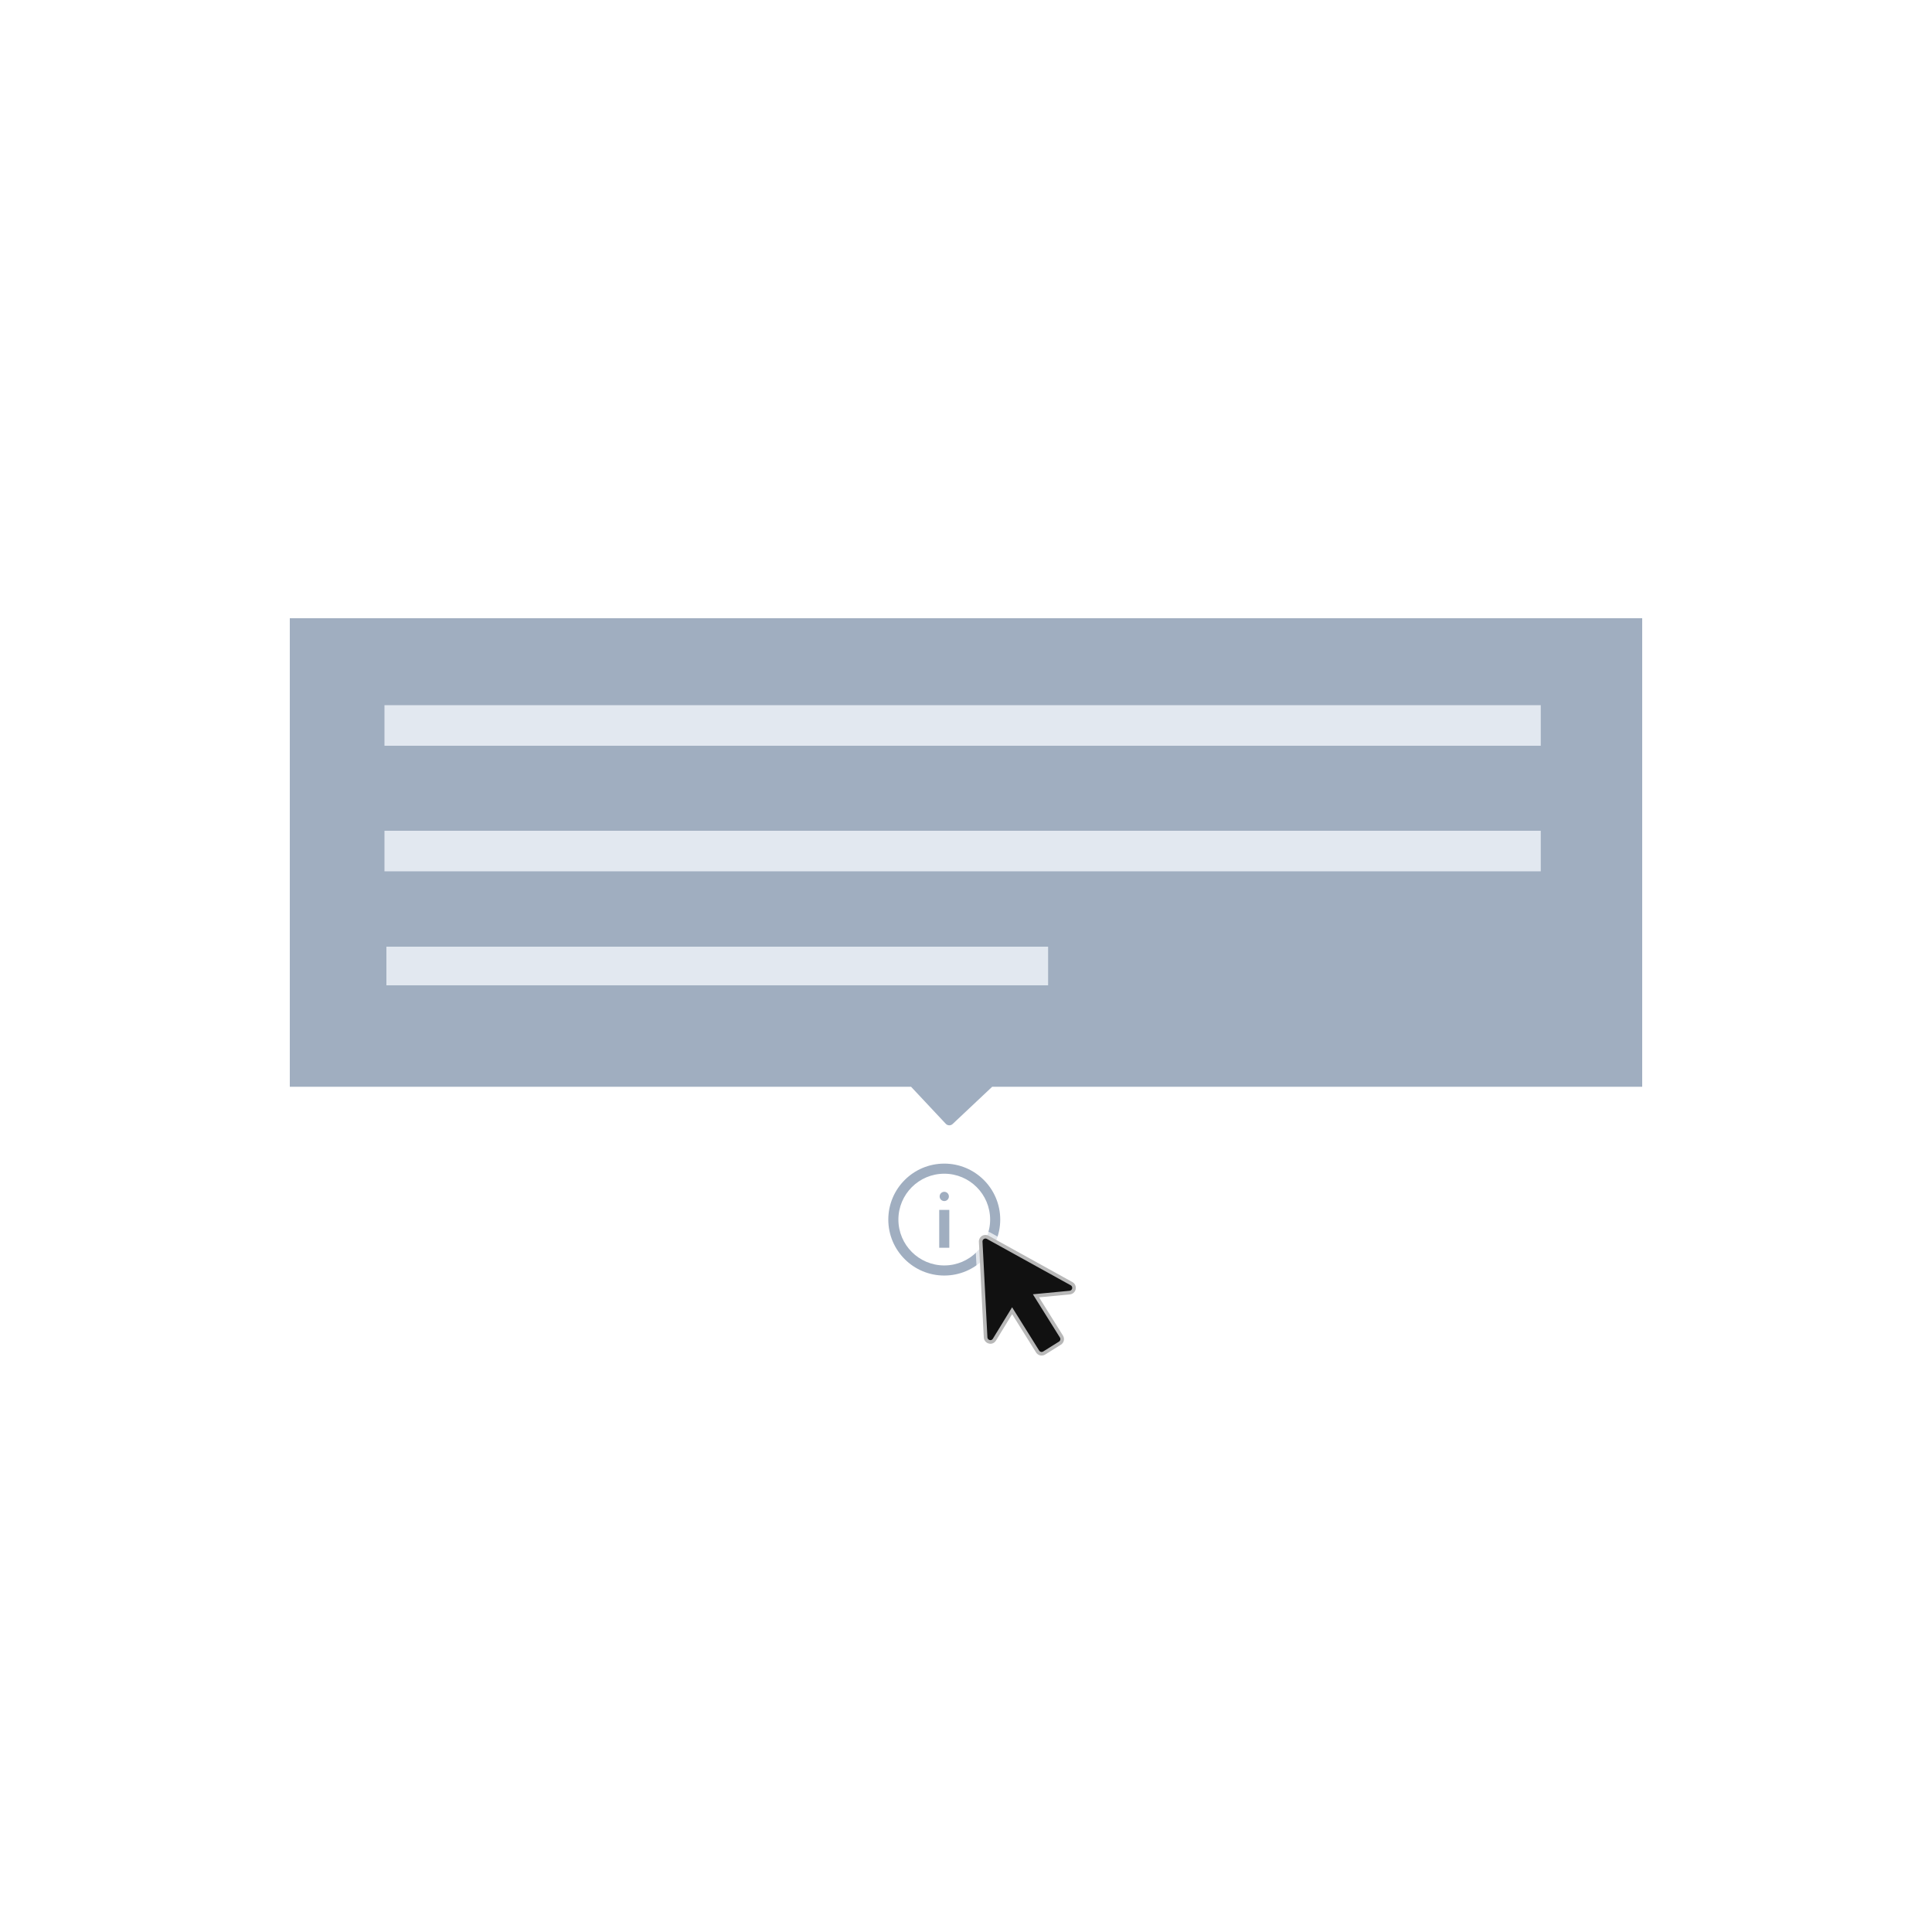
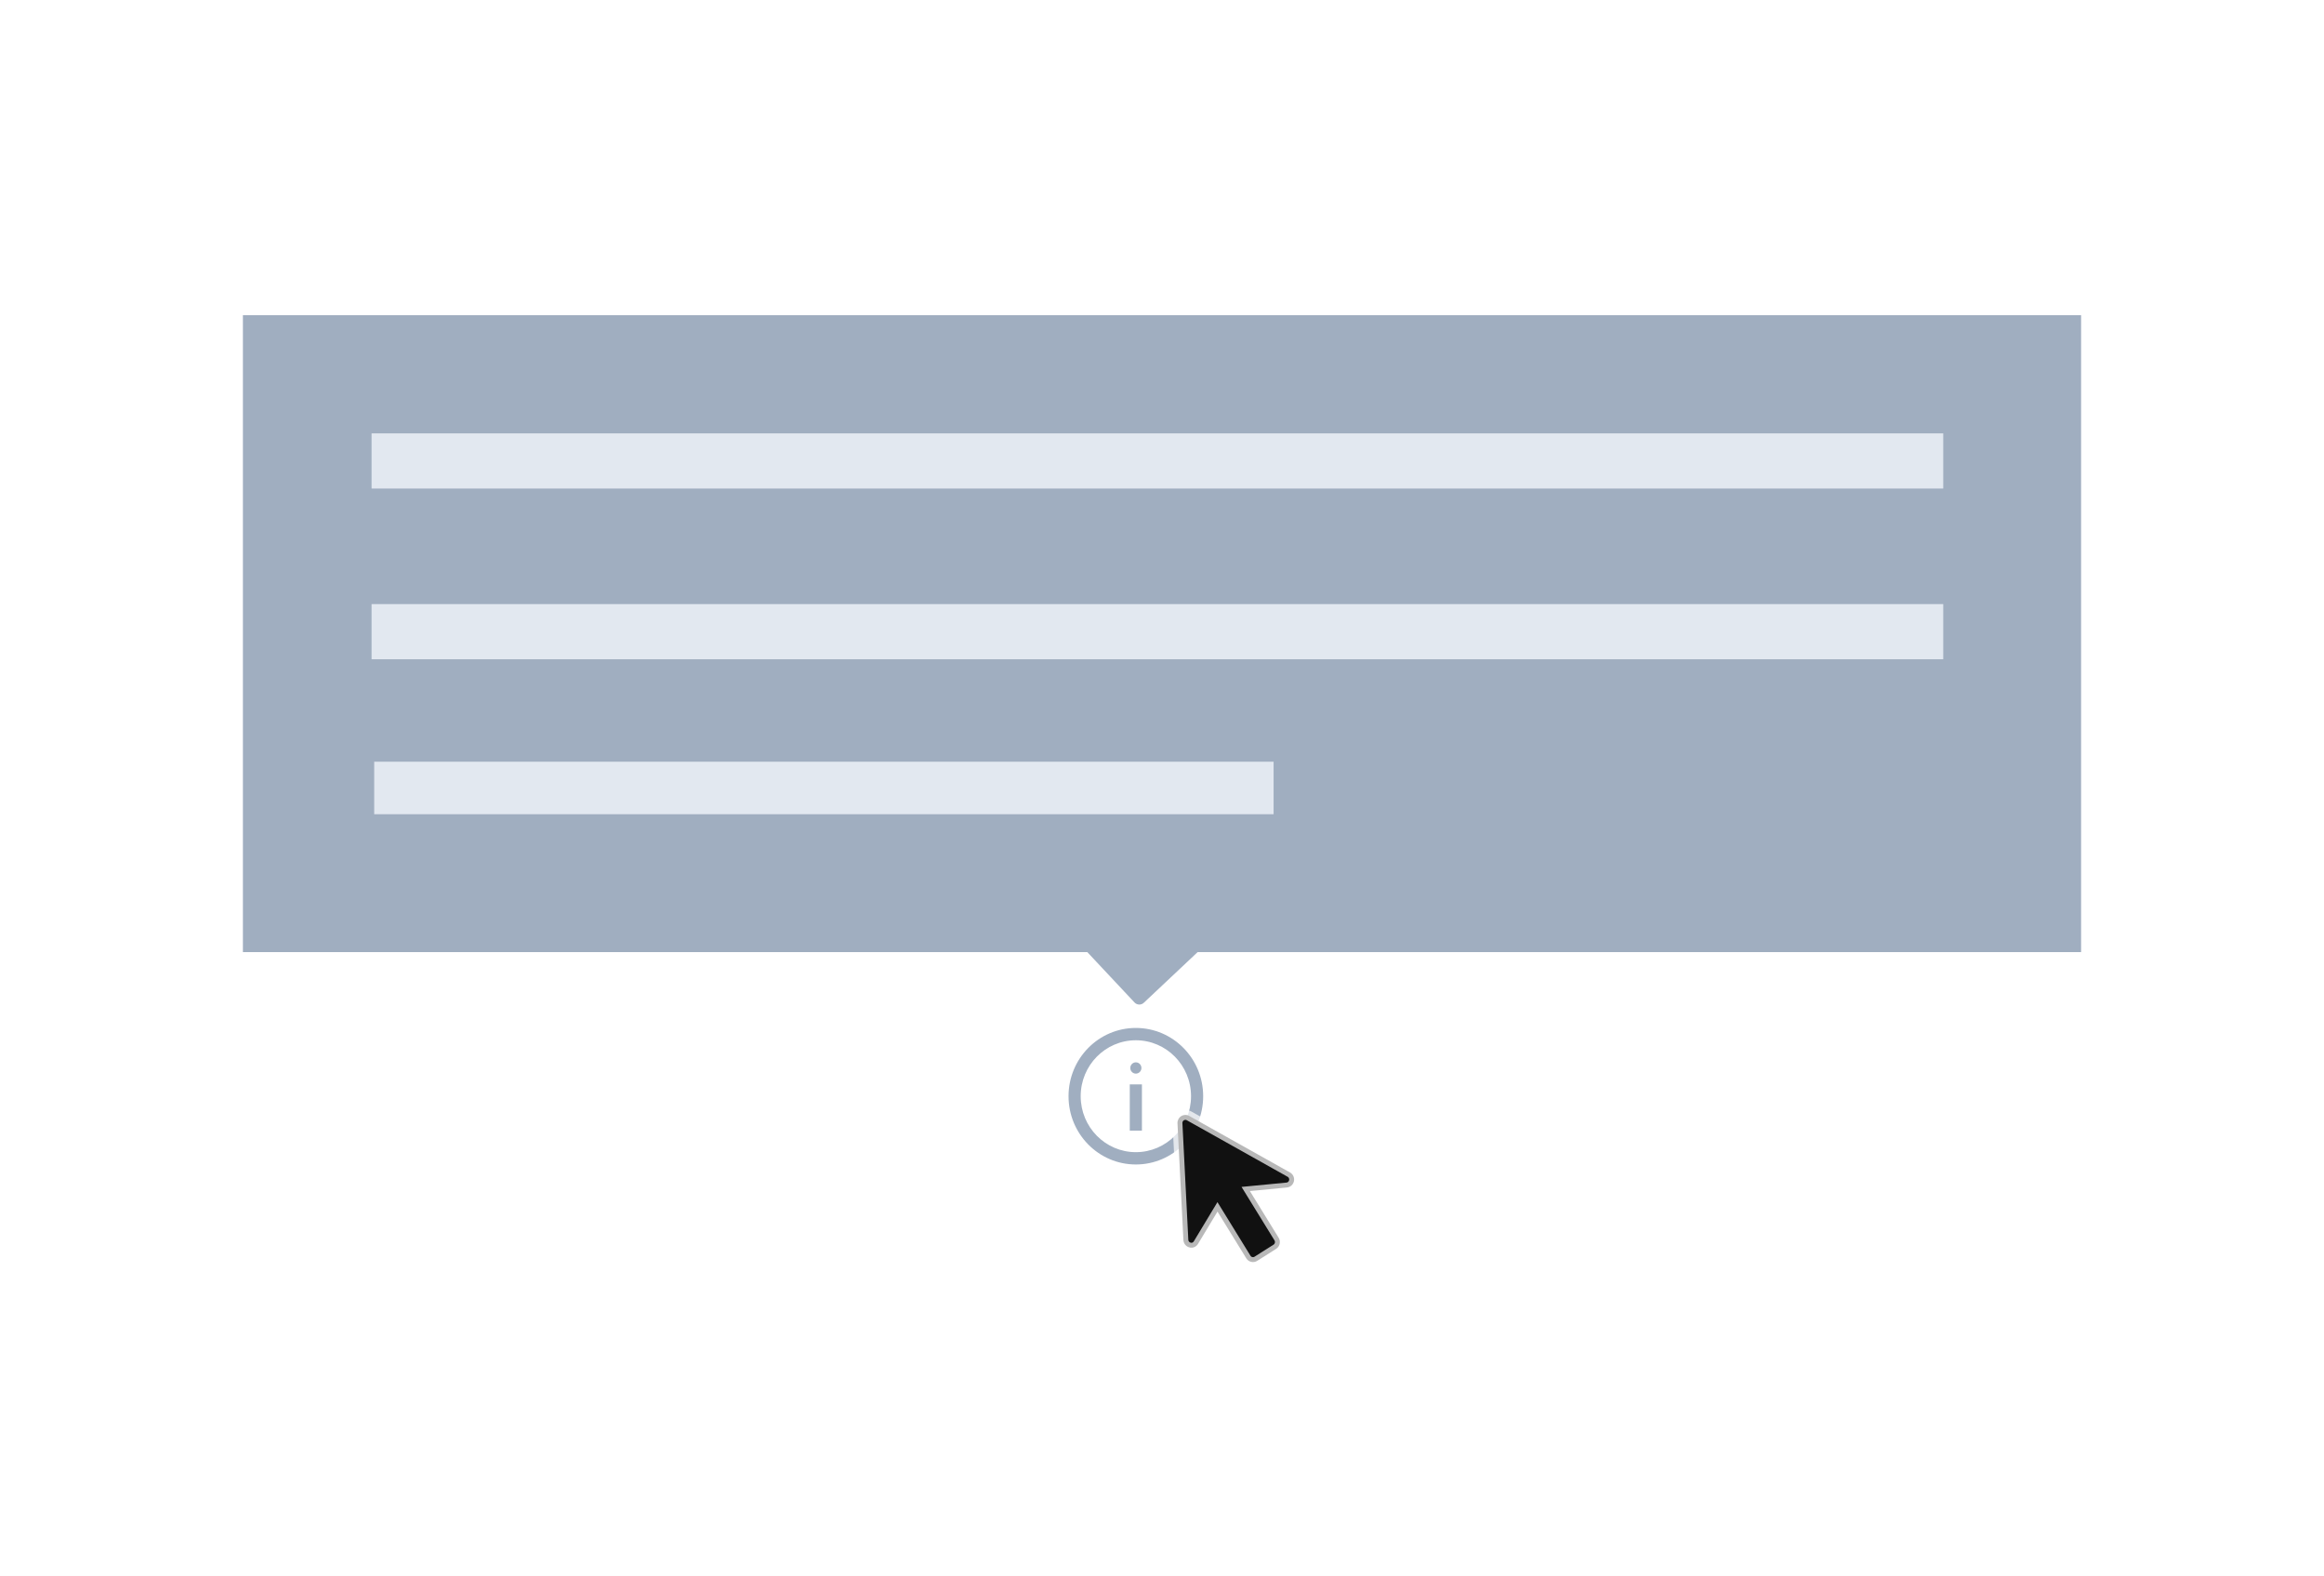
- <svg xmlns="http://www.w3.org/2000/svg" width="400" height="400" viewBox="0 0 400 400" fill="none">
-   <rect width="400" height="400" fill="white" />
-   <path fill-rule="evenodd" clip-rule="evenodd" d="M340 128H60V225H188.625L195.815 232.669C196.193 233.073 196.827 233.092 197.23 232.713L205.425 225H340V128Z" fill="#A0AEC0" />
-   <rect x="80" y="196" width="137" height="8" fill="#E2E8F0" />
-   <rect x="79.6" y="172" width="239.4" height="8.4" fill="#E2E8F0" />
-   <rect x="79.6" y="146" width="239.4" height="8.4" fill="#E2E8F0" />
-   <path fill-rule="evenodd" clip-rule="evenodd" d="M195.5 243.004C190.256 243.004 186.004 247.255 186.004 252.5C186.004 257.745 190.256 261.996 195.5 261.996C200.745 261.996 204.996 257.745 204.996 252.5C204.996 247.255 200.745 243.004 195.5 243.004ZM183.913 252.5C183.913 246.101 189.101 240.913 195.5 240.913C201.9 240.913 207.087 246.101 207.087 252.5C207.087 258.899 201.9 264.087 195.5 264.087C189.101 264.087 183.913 258.899 183.913 252.5ZM196.545 250.496V258.337H194.455V250.496H196.545ZM196.459 247.708C196.459 248.238 196.03 248.667 195.5 248.667C194.971 248.667 194.542 248.238 194.542 247.708C194.542 247.179 194.971 246.75 195.5 246.75C196.03 246.75 196.459 247.179 196.459 247.708Z" fill="#A0AEC0" />
-   <path d="M222.711 266.913C222.832 266.329 222.559 265.732 222.036 265.444L204.684 255.847C204.257 255.609 203.724 255.621 203.305 255.884C202.885 256.146 202.64 256.613 202.666 257.109L203.684 276.911C203.716 277.506 204.131 278.013 204.711 278.161C205.309 278.331 205.897 278.06 206.208 277.551L209.551 272.082L214.506 280.013C214.705 280.331 215.014 280.54 215.354 280.618C215.694 280.697 216.064 280.645 216.382 280.446L219.649 278.405C220.287 278.006 220.481 277.167 220.082 276.529L215.127 268.598L221.508 267.991C222.101 267.934 222.59 267.498 222.711 266.913Z" fill="#111111" stroke="white" stroke-opacity="0.7" stroke-width="1.5" />
+ <svg xmlns="http://www.w3.org/2000/svg" width="354" height="240" viewBox="0 0 354 240" fill="none">
+   <rect width="354" height="240" fill="white" />
+   <path fill-rule="evenodd" clip-rule="evenodd" d="M317 48H37V145H165.625L172.815 152.669C173.193 153.073 173.827 153.092 174.23 152.713L182.425 145H317V48Z" fill="#A0AEC0" />
+   <rect x="57" y="116" width="137" height="8" fill="#E2E8F0" />
+   <rect x="56.6" y="92" width="239.4" height="8.4" fill="#E2E8F0" />
+   <rect x="56.6" y="66" width="239.4" height="8.4" fill="#E2E8F0" />
+   <path fill-rule="evenodd" clip-rule="evenodd" d="M173.018 158.424C168.376 158.424 164.614 162.239 164.614 166.944C164.614 171.65 168.376 175.465 173.018 175.465C177.659 175.465 181.422 171.65 181.422 166.944C181.422 162.239 177.659 158.424 173.018 158.424ZM162.763 166.944C162.763 161.202 167.354 156.548 173.018 156.548C178.681 156.548 183.272 161.202 183.272 166.944C183.272 172.686 178.681 177.341 173.018 177.341C167.354 177.341 162.763 172.686 162.763 166.944ZM173.943 165.146V172.182H172.092V165.146H173.943ZM173.866 162.645C173.866 163.12 173.486 163.505 173.018 163.505C172.55 163.505 172.17 163.12 172.17 162.645C172.17 162.17 172.55 161.785 173.018 161.785C173.486 161.785 173.866 162.17 173.866 162.645Z" fill="#A0AEC0" />
+   <path d="M197.099 179.877C197.206 179.353 196.965 178.817 196.502 178.558L181.145 169.948C180.767 169.734 180.296 169.745 179.925 169.98C179.553 170.216 179.336 170.635 179.359 171.079L180.261 188.847C180.288 189.382 180.656 189.836 181.169 189.969C181.698 190.122 182.219 189.879 182.494 189.421L185.453 184.515L189.837 191.631C190.014 191.916 190.288 192.103 190.588 192.174C190.889 192.244 191.216 192.198 191.498 192.019L194.389 190.188C194.954 189.83 195.125 189.077 194.772 188.504L190.387 181.388L196.034 180.844C196.559 180.793 196.992 180.401 197.099 179.877Z" fill="#111111" stroke="white" stroke-opacity="0.7" stroke-width="1.5" />
</svg>
